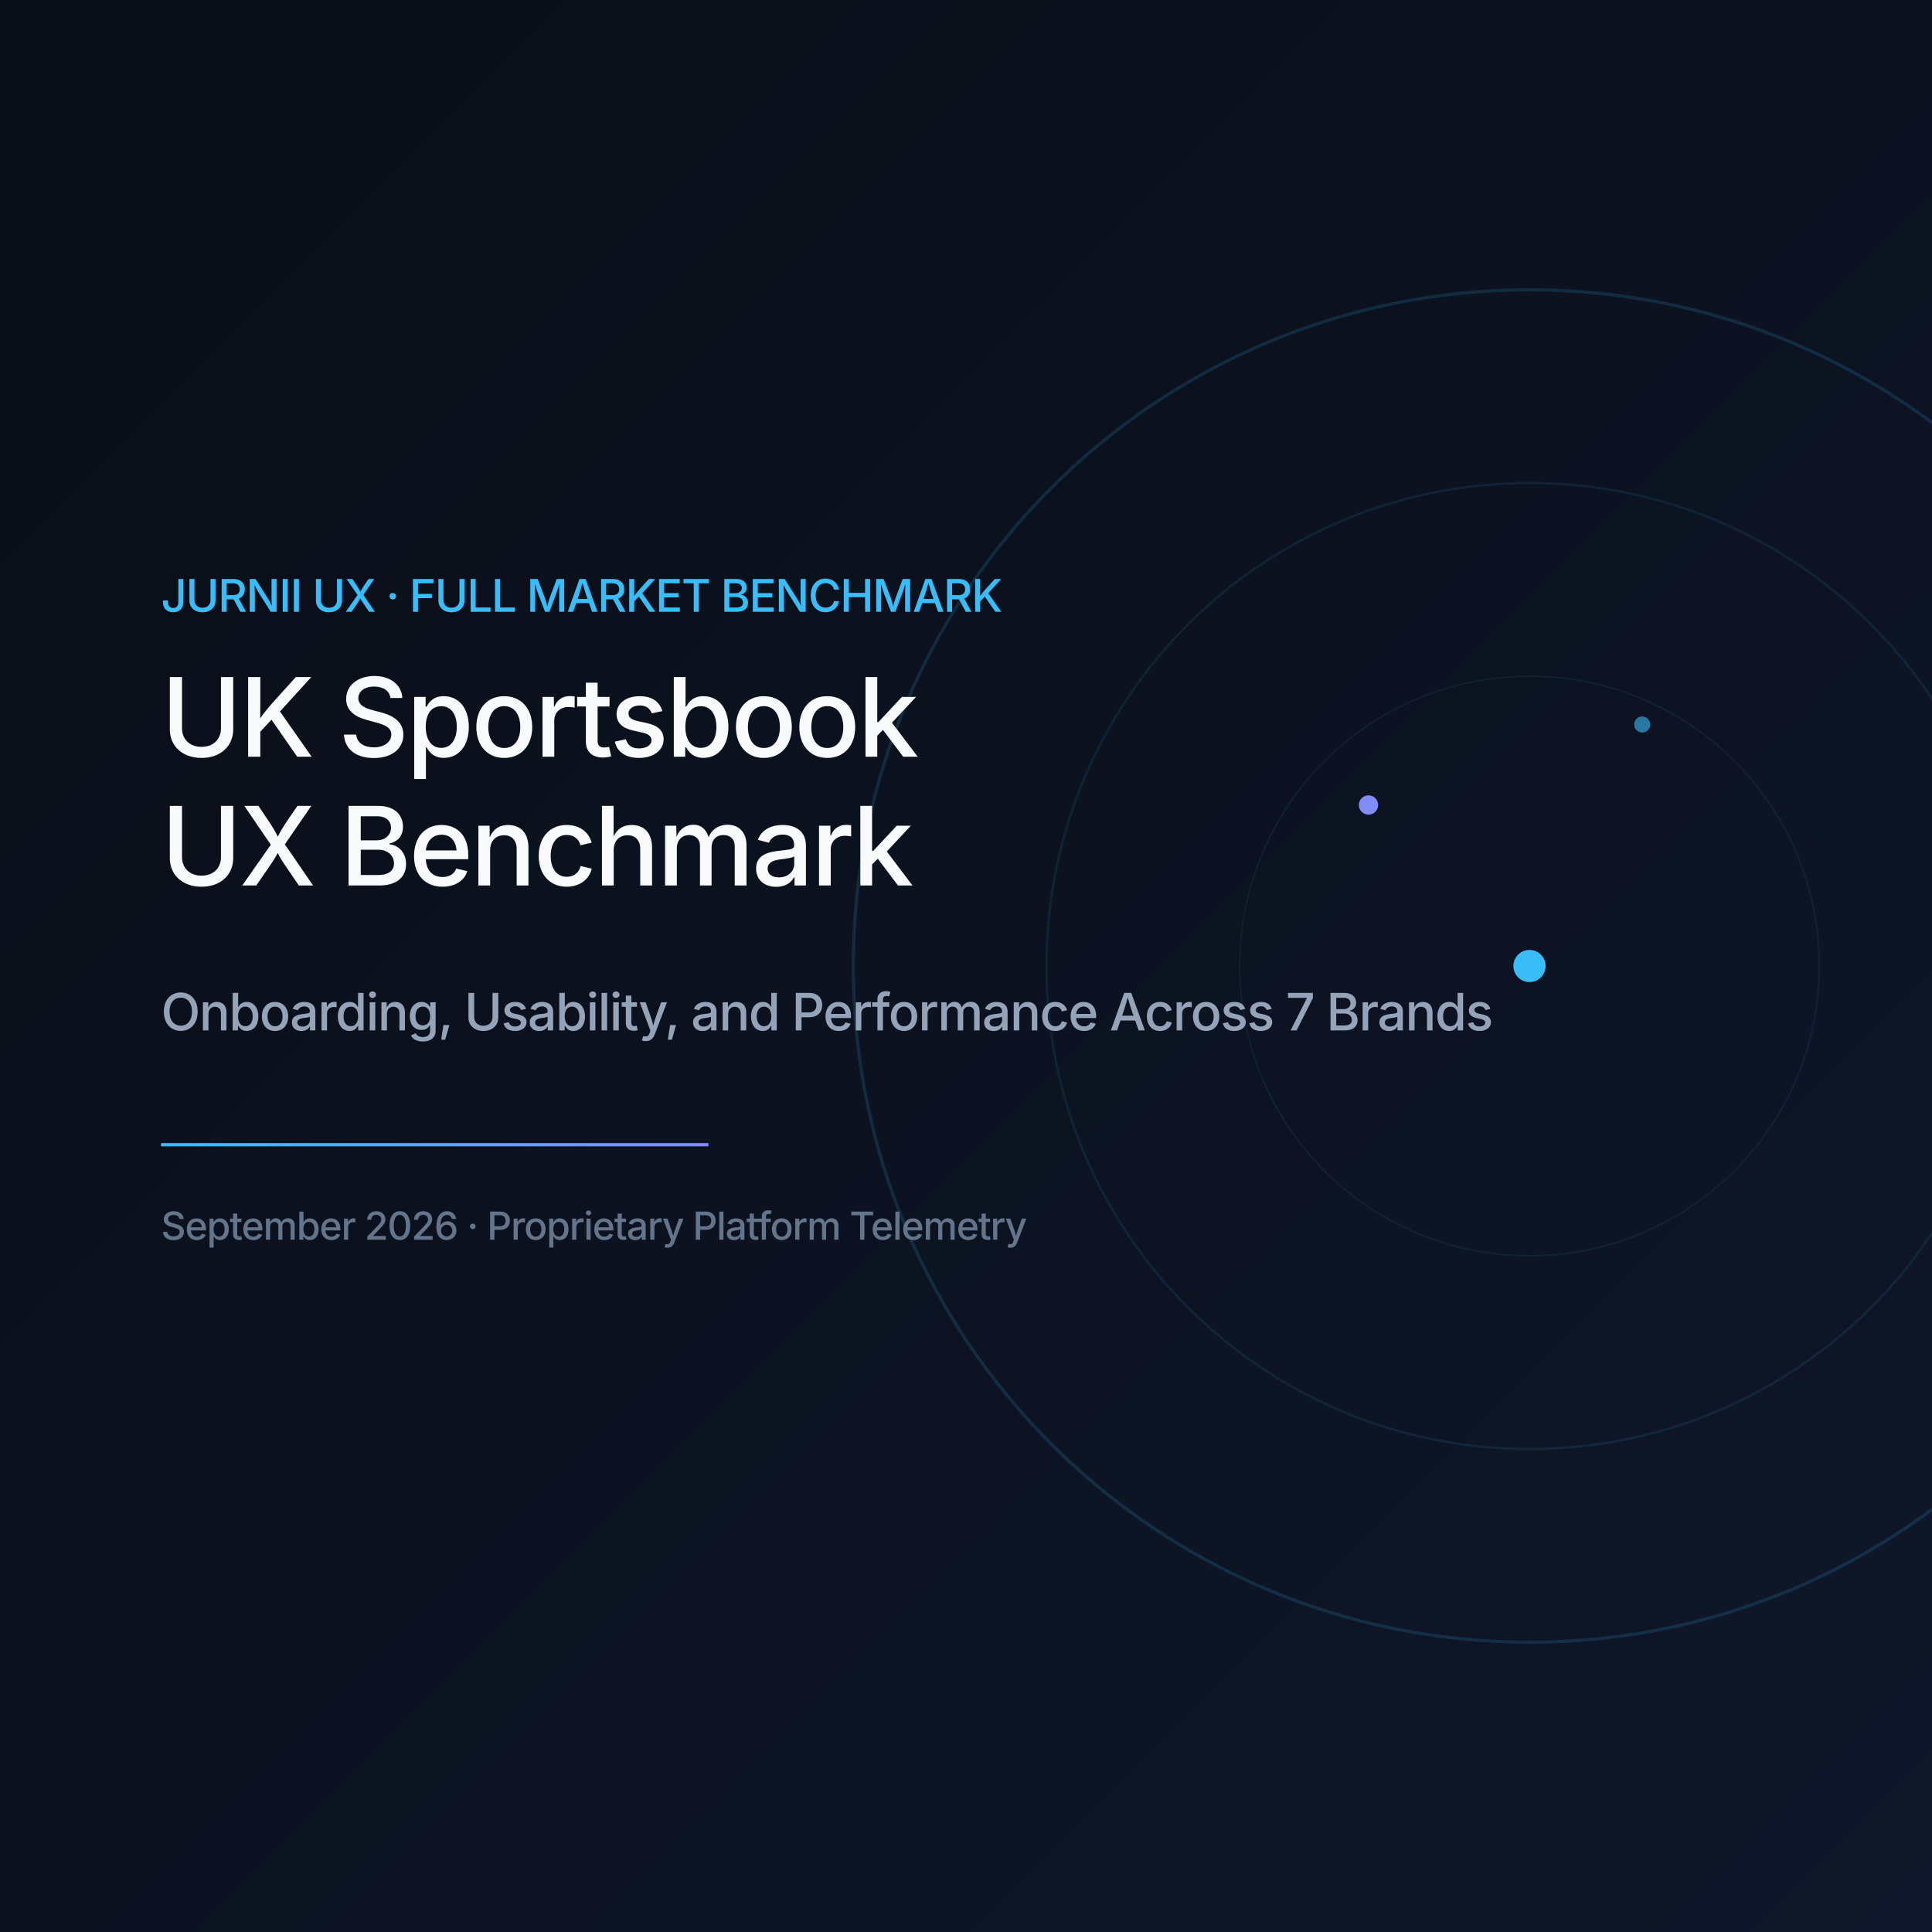
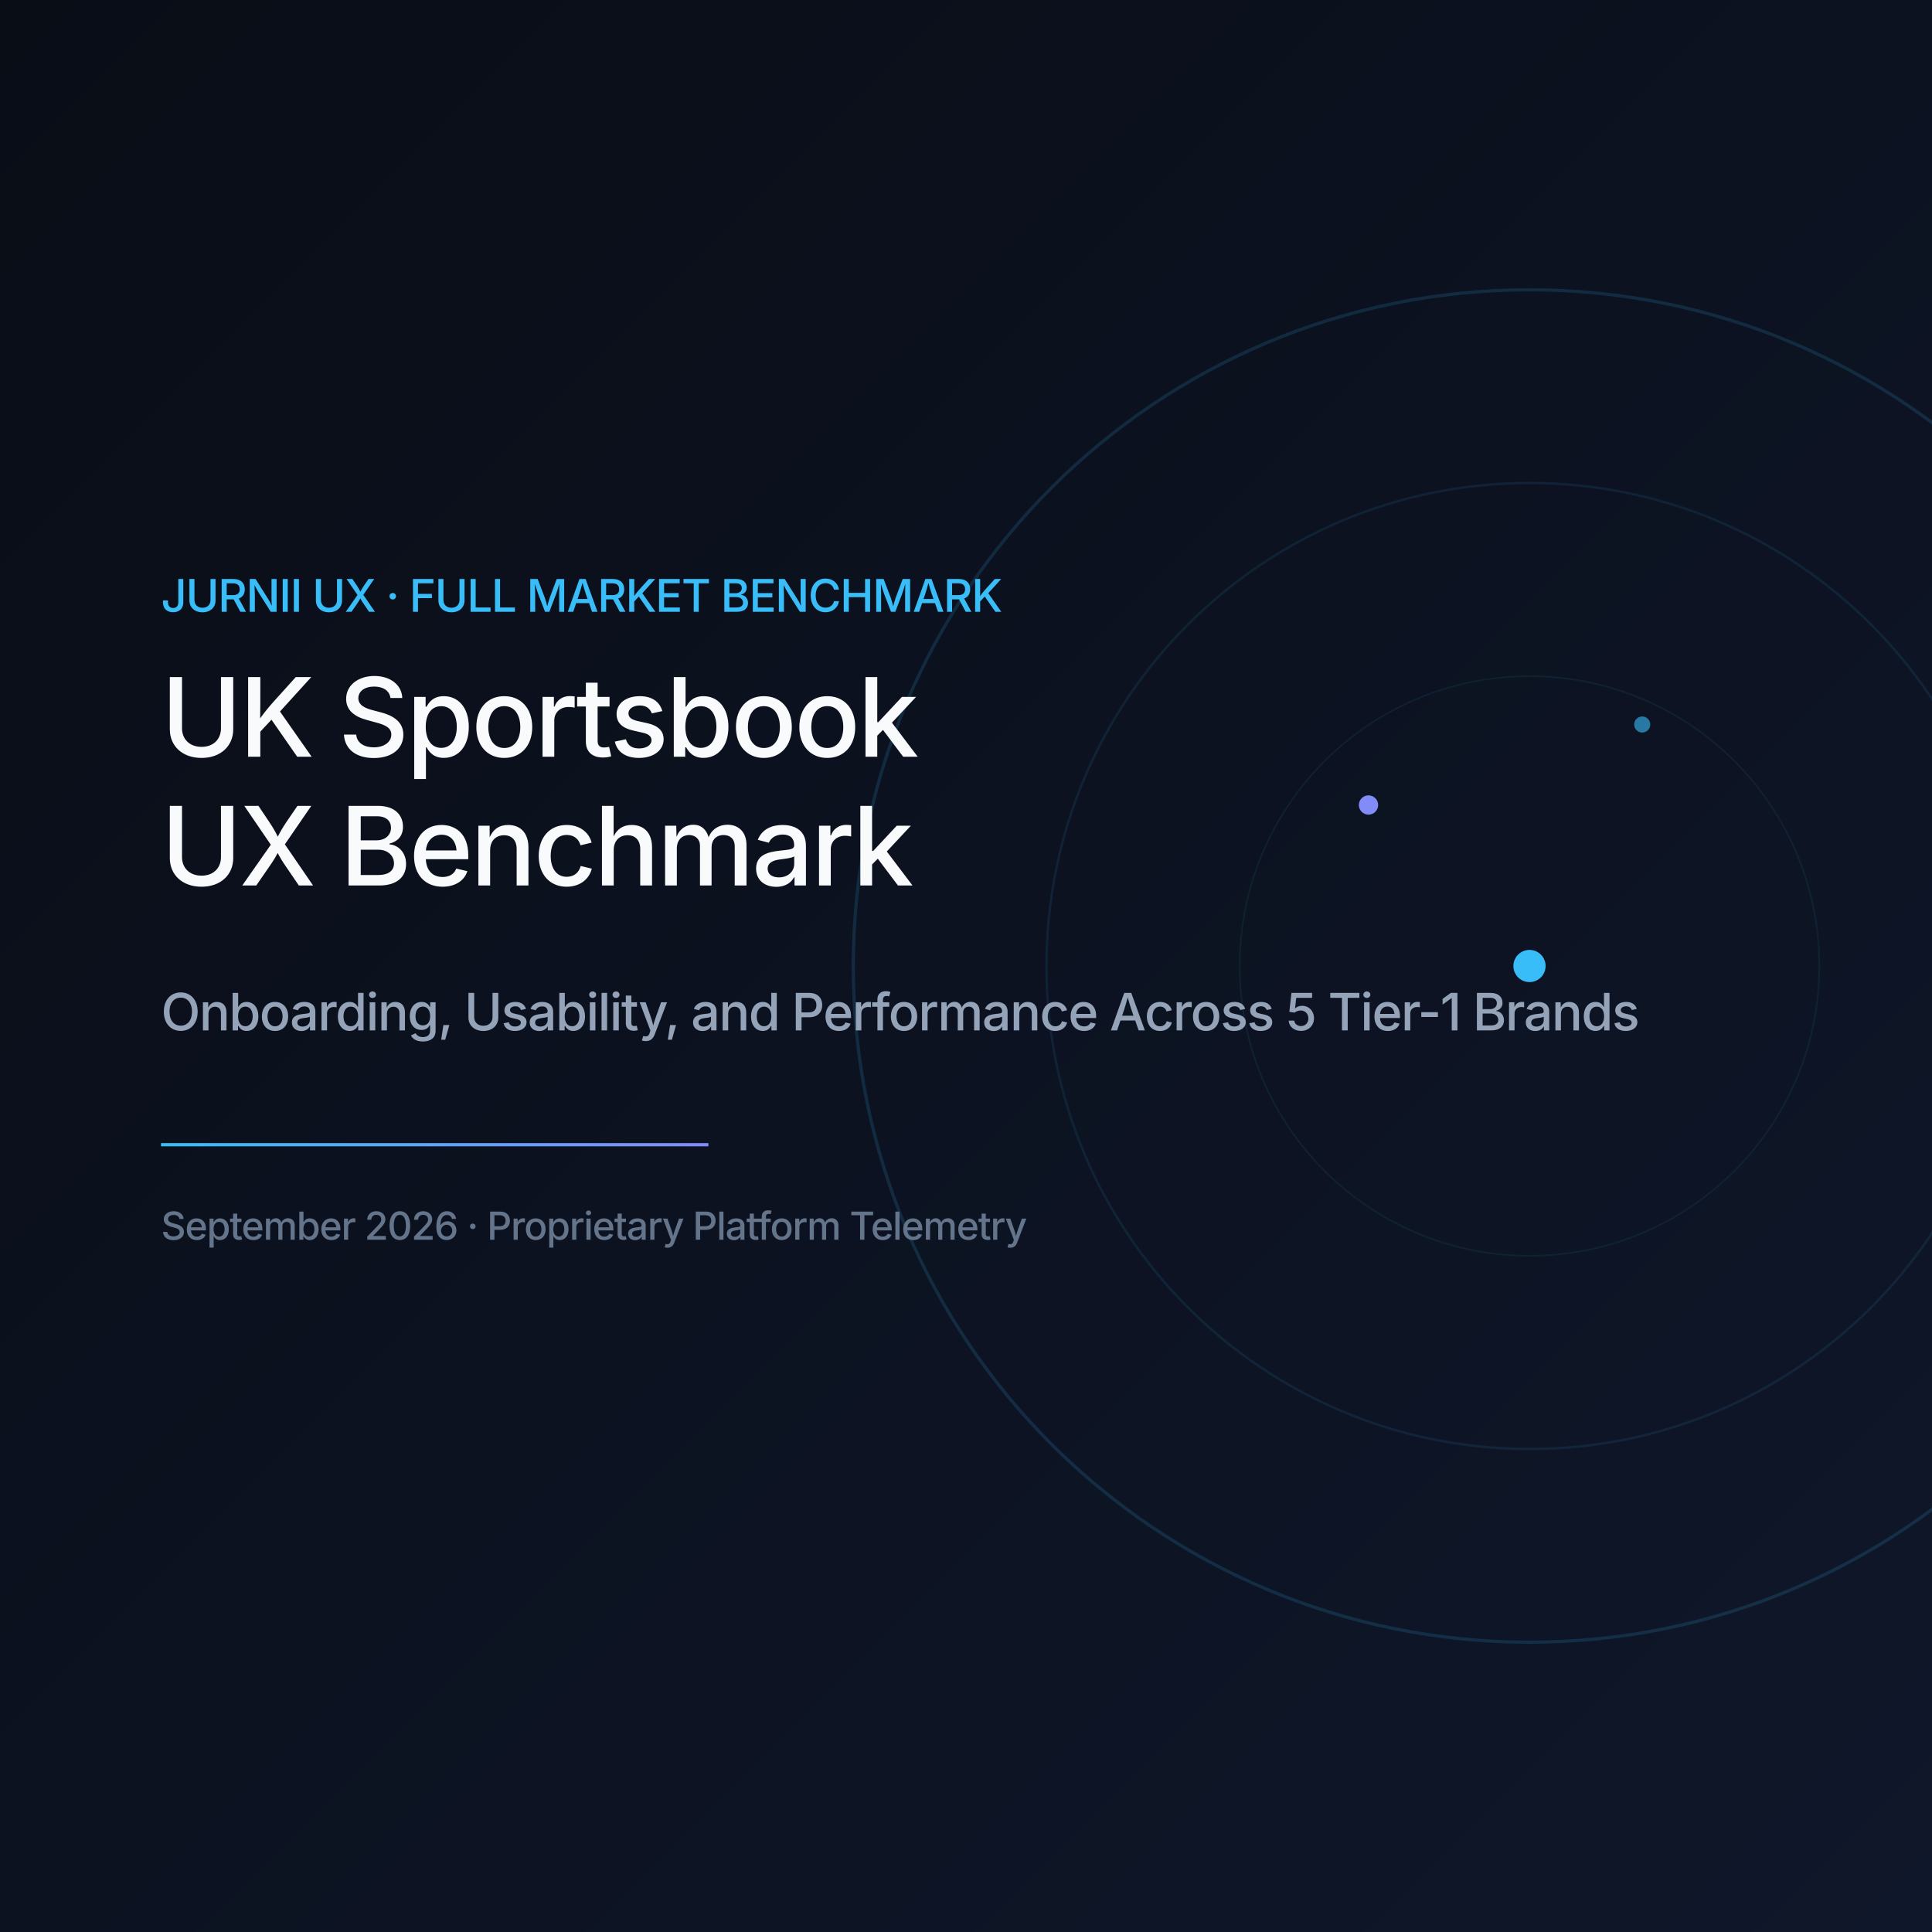
<svg xmlns="http://www.w3.org/2000/svg" width="1200" height="1200" viewBox="0 0 1200 1200">
  <defs>
    <style>
      text {
        font-family: Geist, ui-sans-serif, system-ui, -apple-system, sans-serif;
        font-weight: 500;
        letter-spacing: -0.025em;
      }
    </style>
    <linearGradient id="bgGrad" x1="0%" y1="0%" x2="100%" y2="100%">
      <stop offset="0%" stop-color="#090d16" />
      <stop offset="100%" stop-color="#0f172a" />
    </linearGradient>
    <linearGradient id="cyanAccent" x1="0%" y1="0%" x2="100%" y2="0%">
      <stop offset="0%" stop-color="#38bdf8" />
      <stop offset="100%" stop-color="#818cf8" />
    </linearGradient>
  </defs>
  <rect width="1200" height="1200" fill="url(#bgGrad)" />
  <circle cx="950" cy="600" r="420" fill="none" stroke="rgba(56, 189, 248, 0.15)" stroke-width="2" />
  <circle cx="950" cy="600" r="300" fill="none" stroke="rgba(56, 189, 248, 0.1)" stroke-width="1.5" />
  <circle cx="950" cy="600" r="180" fill="none" stroke="rgba(56, 189, 248, 0.08)" stroke-width="1" />
  <circle cx="950" cy="600" r="10" fill="#38bdf8" />
  <circle cx="850" cy="500" r="6" fill="#818cf8" />
  <circle cx="1020" cy="450" r="5" fill="#38bdf8" opacity="0.6" />
  <text x="100" y="380" fill="#38bdf8" font-size="28" font-weight="700" letter-spacing="0.1em">JURNII UX · FULL MARKET BENCHMARK</text>
  <text x="100" y="470" fill="#f8fafc" font-size="68" font-weight="800">UK Sportsbook</text>
  <text x="100" y="550" fill="#f8fafc" font-size="68" font-weight="800">UX Benchmark</text>
-   <text x="100" y="640" fill="#94a3b8" font-size="32" font-weight="400">Onboarding, Usability, and Performance Across 7 Brands</text>
+   <text x="100" y="640" fill="#94a3b8" font-size="32" font-weight="400">Onboarding, Usability, and Performance Across 5 Tier-1 Brands</text>
  <rect x="100" y="710" width="340" height="2" fill="url(#cyanAccent)" />
  <text x="100" y="770" fill="#64748b" font-size="24">September 2026 · Proprietary Platform Telemetry</text>
</svg>
